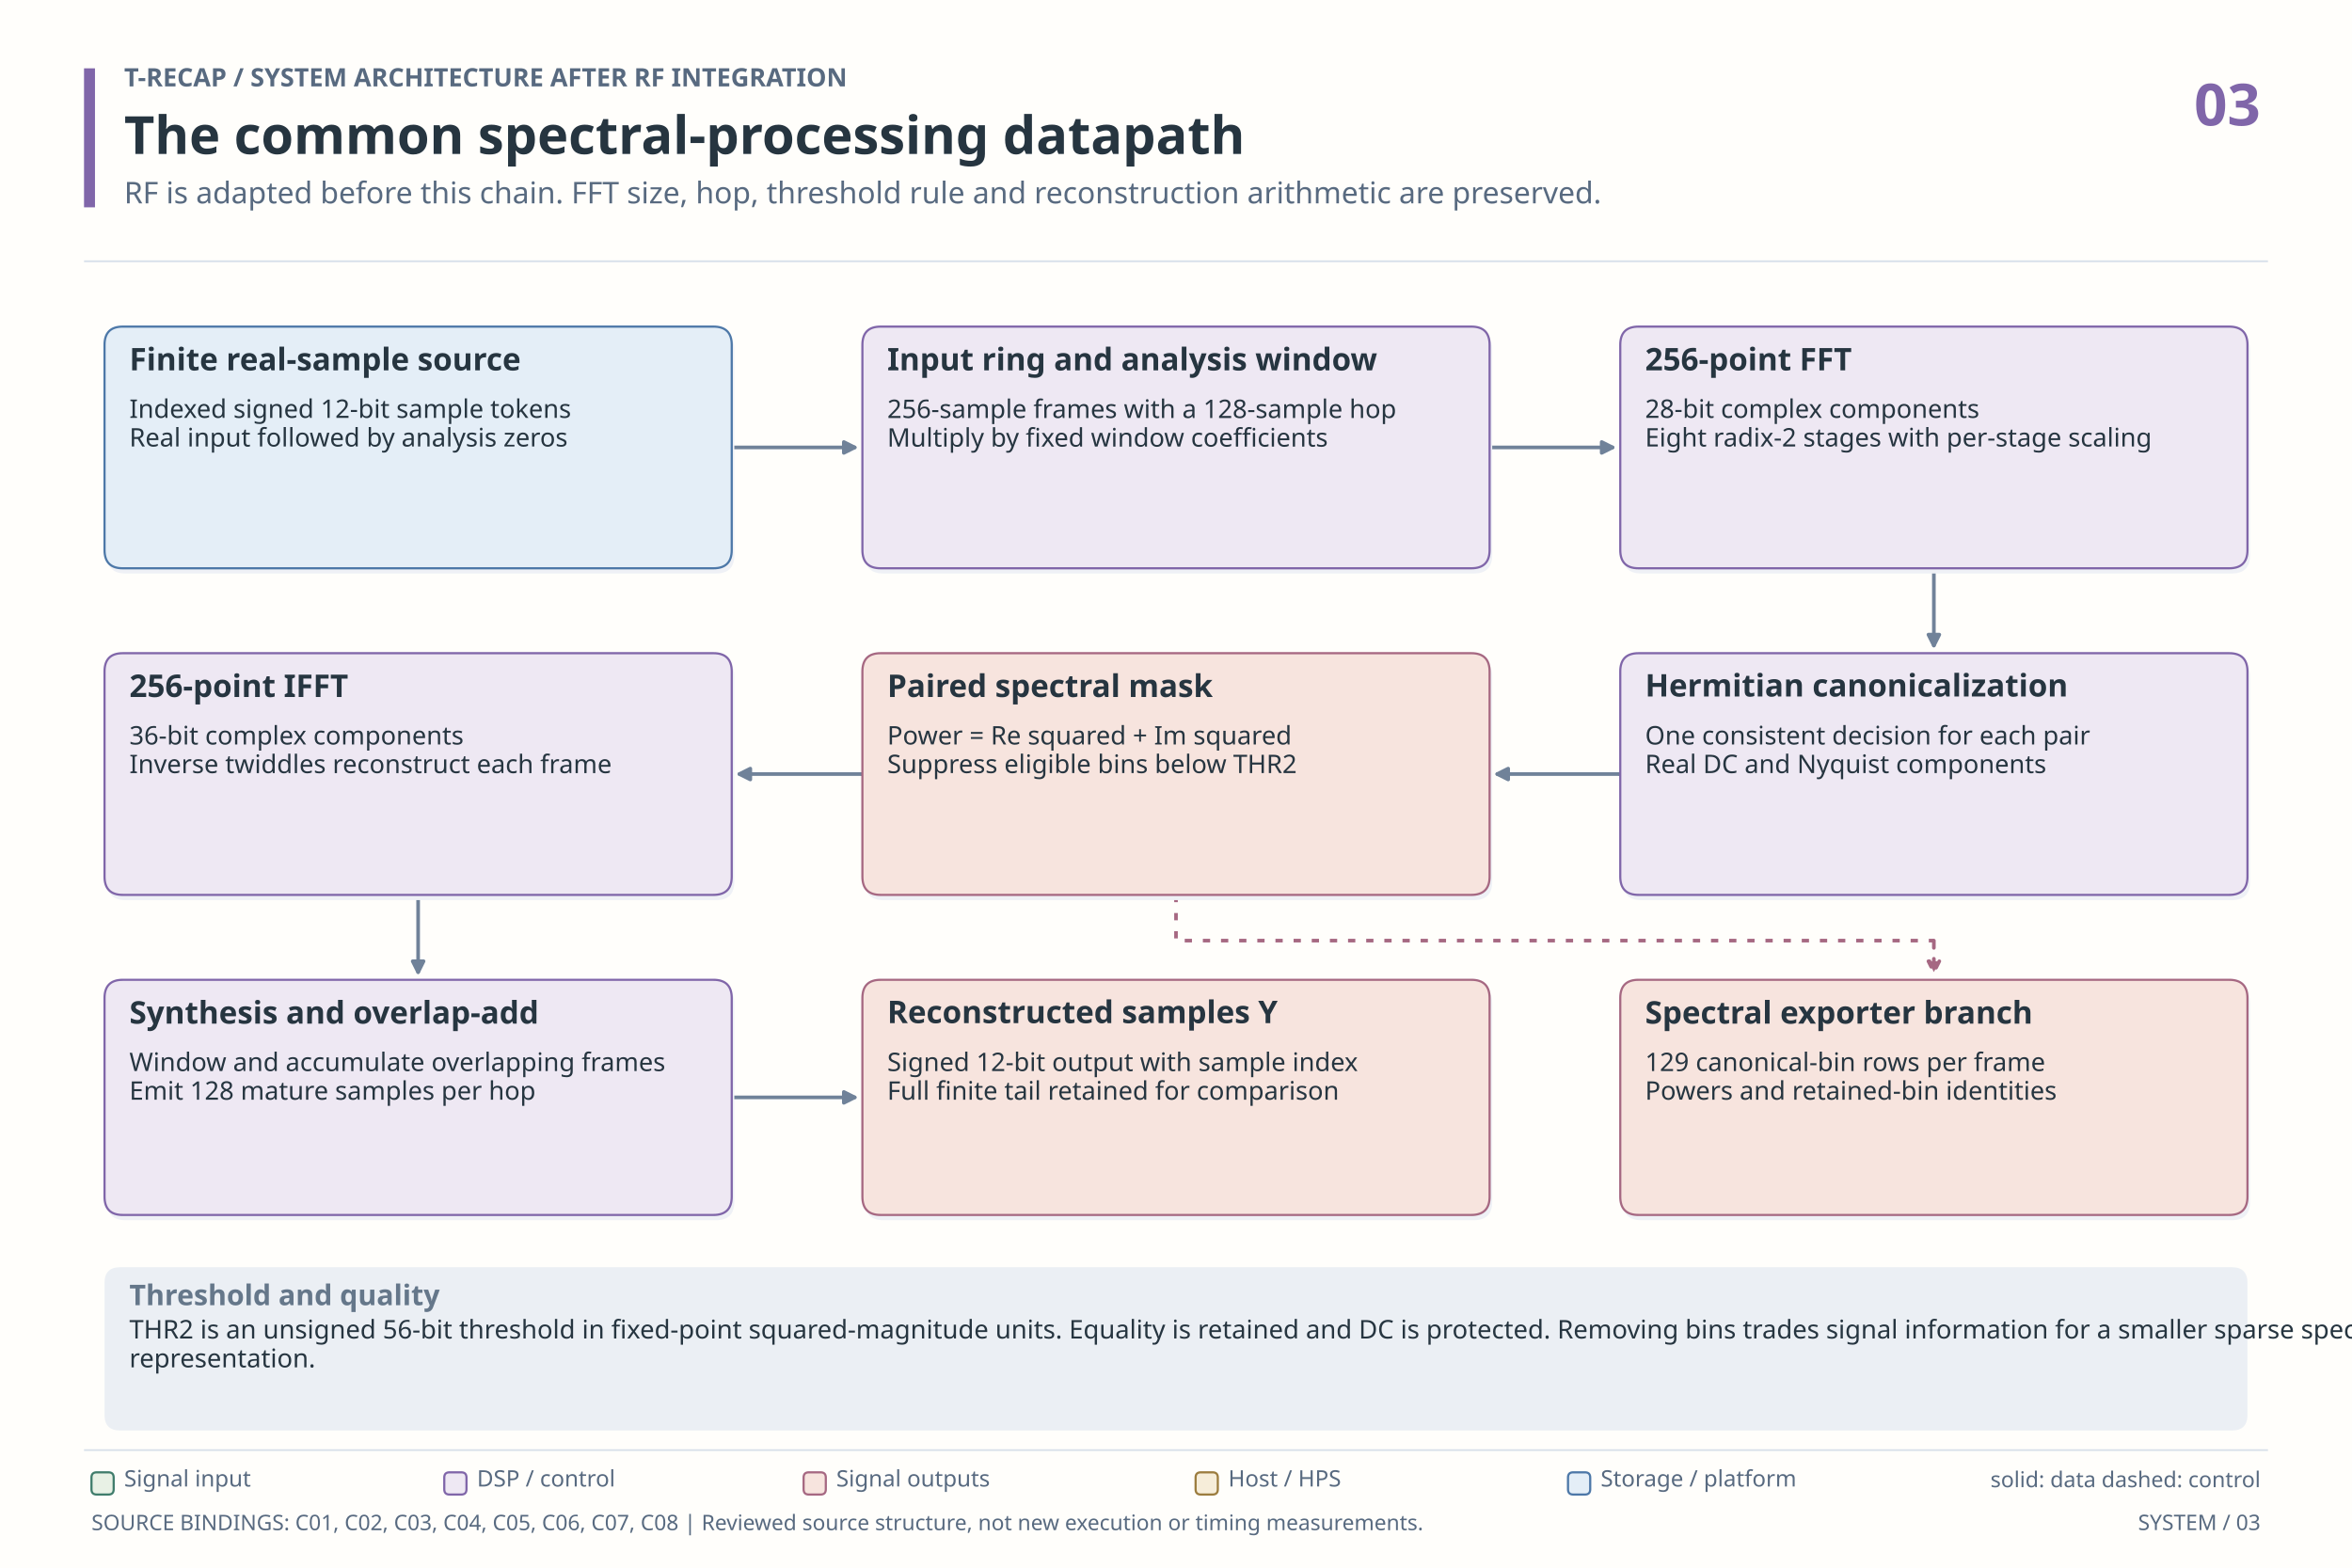
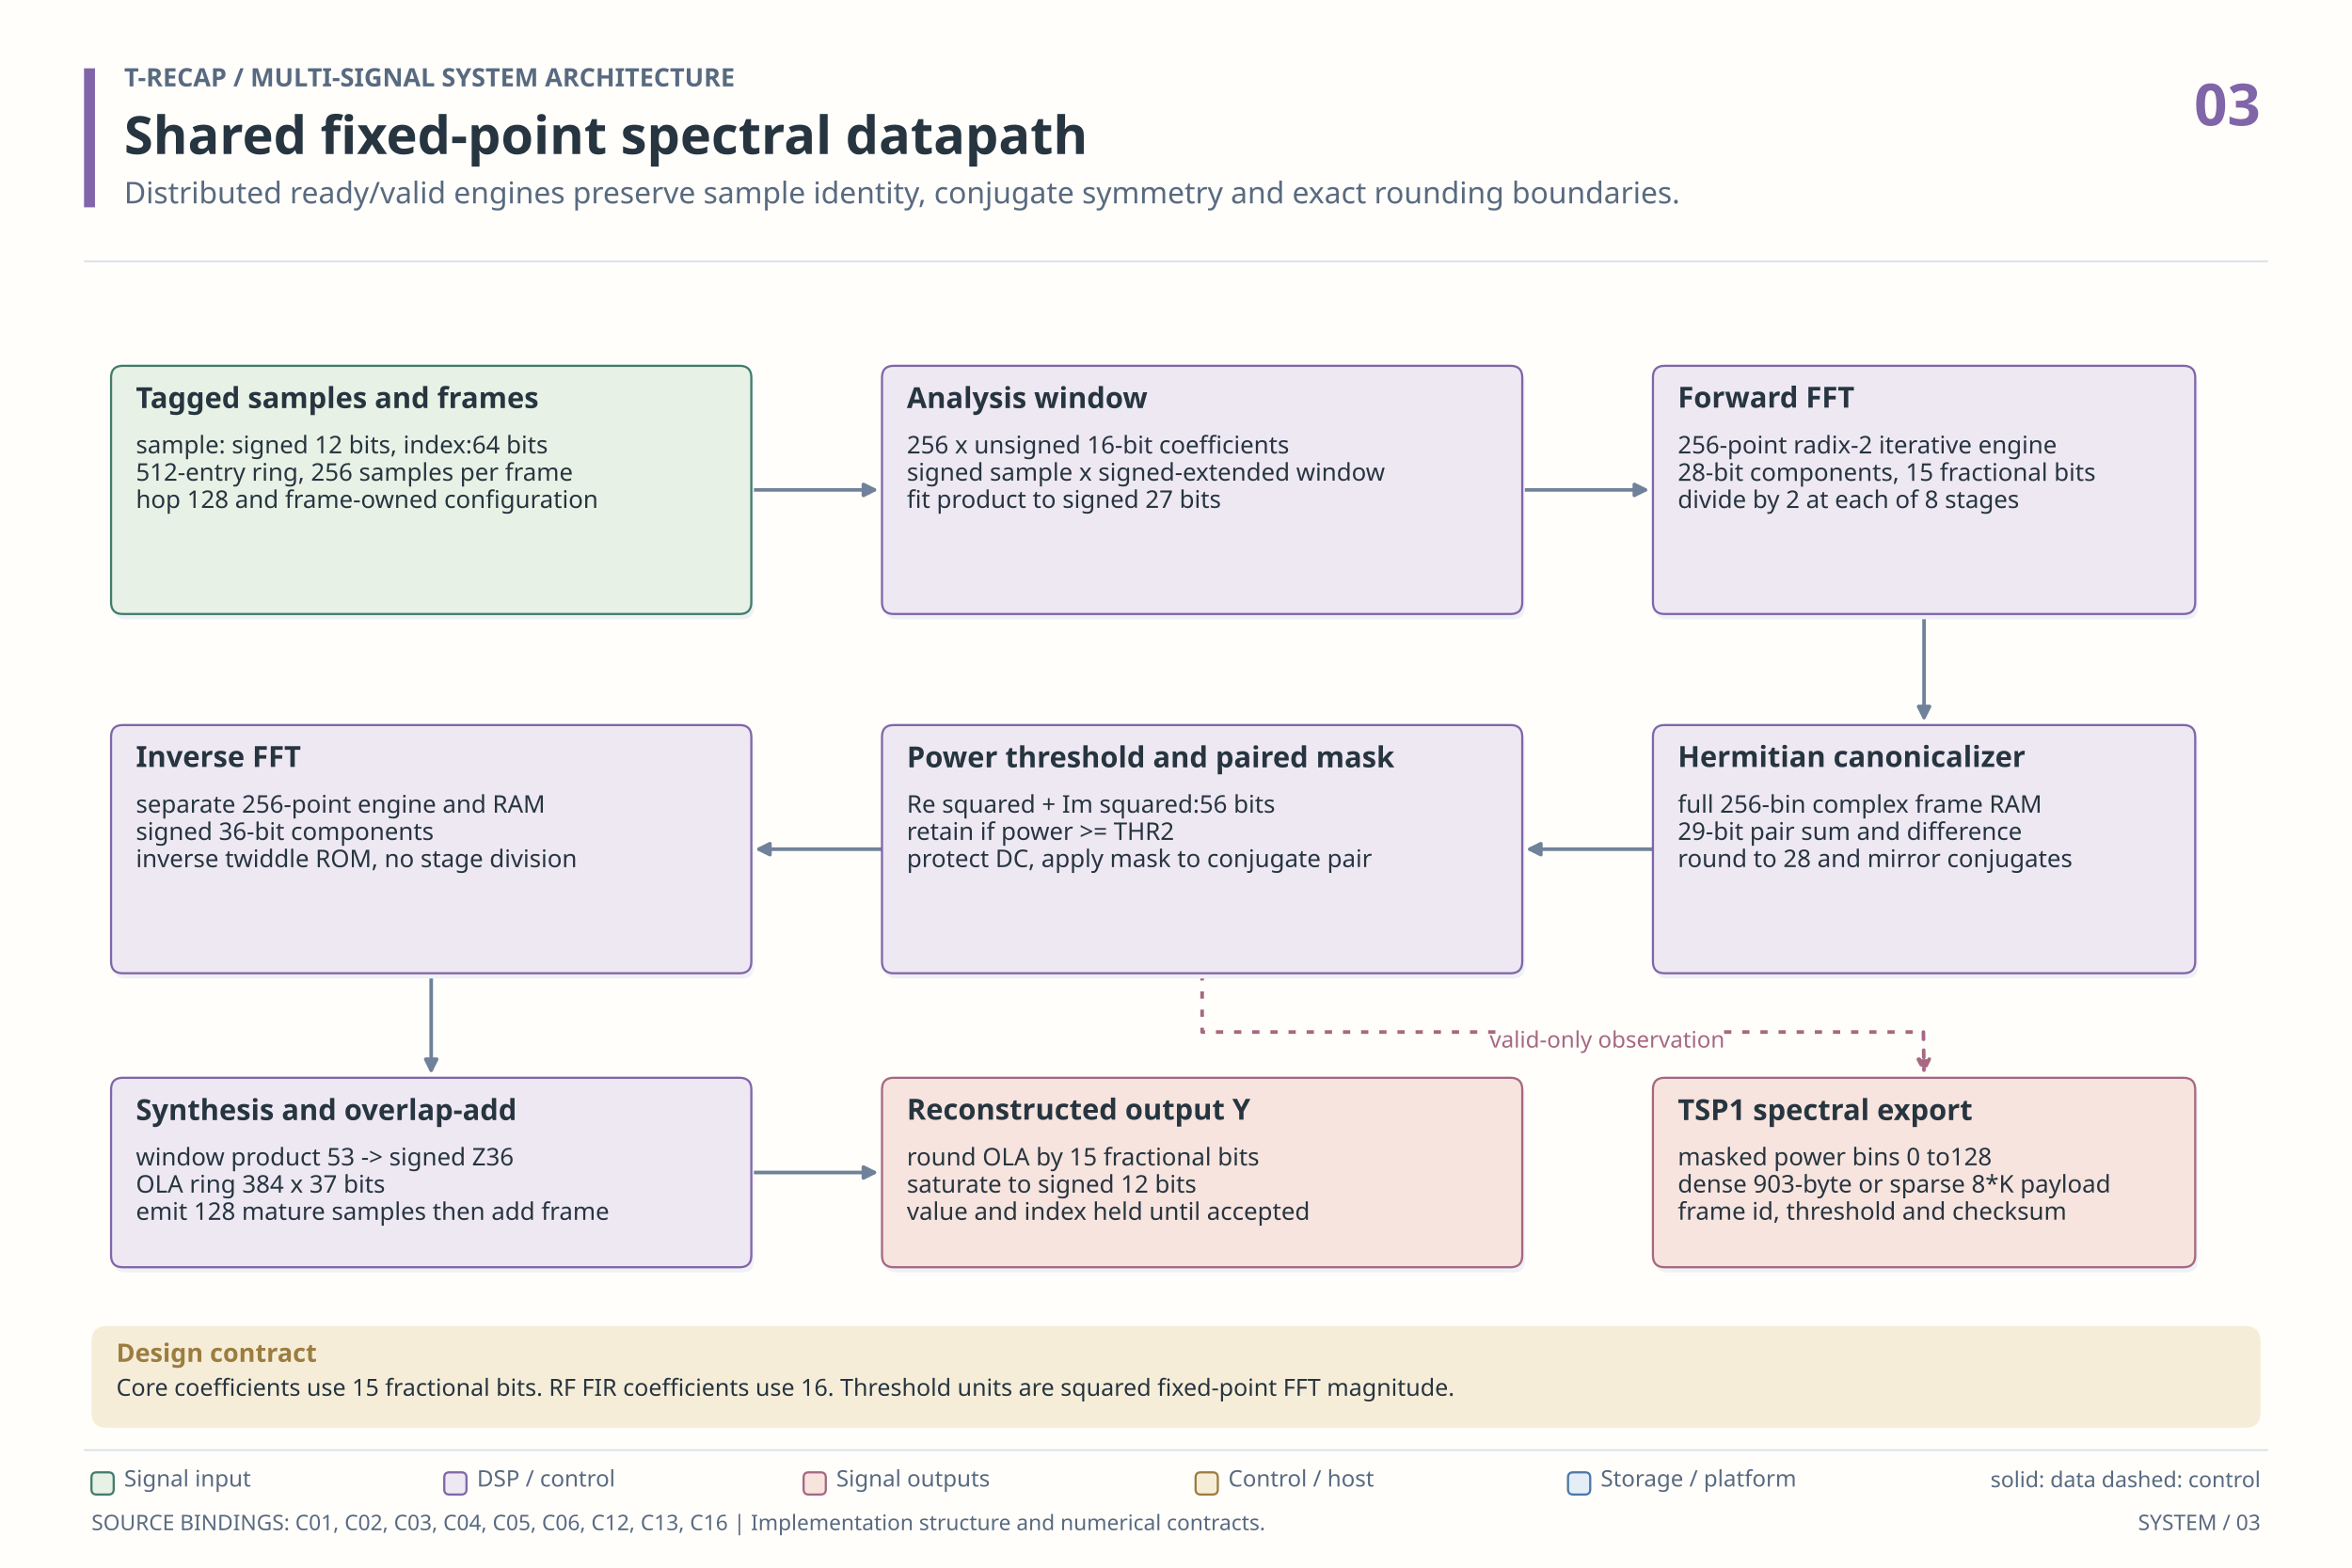
<svg xmlns="http://www.w3.org/2000/svg" width="1296pt" height="864pt" viewBox="0 0 1296 864" version="1.1">
  <defs>
    <style type="text/css">*{stroke-linejoin: round; stroke-linecap: butt}</style>
  </defs>
  <g id="figure_1">
    <g id="patch_1">
      <path d="M 0 864 L 1296 864 L 1296 0 L 0 0 z " style="fill: #fffefb" />
    </g>
    <g id="axes_1">
      <g id="patch_2">
        <path d="M 0 0 L 1296 0 L 1296 864 L 0 864 z " clip-path="url(#p9364143bce)" style="fill: #fffefb; stroke: #fffefb; stroke-linejoin: miter" />
      </g>
      <g id="patch_3">
        <path d="M 46.8 38.16 L 51.84 38.16 L 51.84 113.76 L 46.8 113.76 z " clip-path="url(#p9364143bce)" style="fill: #8066a9; stroke: #8066a9; stroke-linejoin: miter" />
      </g>
      <g id="line2d_1">
-         <path d="M 403.2 246.6 " clip-path="url(#p9364143bce)" style="fill: none; stroke: #708299; stroke-width: 2; stroke-linecap: square" />
+         <path d="M 414 270 " clip-path="url(#p9364143bce)" style="fill: none; stroke: #708299; stroke-width: 2; stroke-linecap: square" />
      </g>
      <g id="patch_4">
-         <path d="M 403.2 246.6 Q 438.2 246.6 470.964 246.6 " clip-path="url(#p9364143bce)" style="fill: none; stroke: #708299; stroke-width: 2; stroke-linecap: round" />
-         <path d="M 464.964 243.6 L 470.964 246.6 L 464.964 249.6 z " clip-path="url(#p9364143bce)" style="fill: #708299; stroke: #708299; stroke-width: 2; stroke-linecap: round" />
+         <path d="M 414 270 Q 449 270 481.764 270 " clip-path="url(#p9364143bce)" style="fill: none; stroke: #708299; stroke-width: 2; stroke-linecap: round" />
+         <path d="M 475.764 267 L 481.764 270 L 475.764 273 z " clip-path="url(#p9364143bce)" style="fill: #708299; stroke: #708299; stroke-width: 2; stroke-linecap: round" />
      </g>
      <g id="line2d_2">
-         <path d="M 820.8 246.6 " clip-path="url(#p9364143bce)" style="fill: none; stroke: #708299; stroke-width: 2; stroke-linecap: square" />
+         <path d="M 838.8 270 " clip-path="url(#p9364143bce)" style="fill: none; stroke: #708299; stroke-width: 2; stroke-linecap: square" />
      </g>
      <g id="patch_5">
-         <path d="M 820.8 246.6 Q 855.8 246.6 888.564 246.6 " clip-path="url(#p9364143bce)" style="fill: none; stroke: #708299; stroke-width: 2; stroke-linecap: round" />
-         <path d="M 882.564 243.6 L 888.564 246.6 L 882.564 249.6 z " clip-path="url(#p9364143bce)" style="fill: #708299; stroke: #708299; stroke-width: 2; stroke-linecap: round" />
+         <path d="M 838.8 270 Q 873.8 270 906.564 270 " clip-path="url(#p9364143bce)" style="fill: none; stroke: #708299; stroke-width: 2; stroke-linecap: round" />
+         <path d="M 900.564 267 L 906.564 270 L 900.564 273 z " clip-path="url(#p9364143bce)" style="fill: #708299; stroke: #708299; stroke-width: 2; stroke-linecap: round" />
      </g>
      <g id="line2d_3">
-         <path d="M 1065.6 313.2 " clip-path="url(#p9364143bce)" style="fill: none; stroke: #708299; stroke-width: 2; stroke-linecap: square" />
+         <path d="M 1060.2 338.4 " clip-path="url(#p9364143bce)" style="fill: none; stroke: #708299; stroke-width: 2; stroke-linecap: square" />
      </g>
      <g id="patch_6">
-         <path d="M 1065.6 313.2 Q 1065.6 335.599 1065.6 355.762 " clip-path="url(#p9364143bce)" style="fill: none; stroke: #708299; stroke-width: 2; stroke-linecap: round" />
-         <path d="M 1068.6 349.762 L 1065.6 355.762 L 1062.6 349.762 z " clip-path="url(#p9364143bce)" style="fill: #708299; stroke: #708299; stroke-width: 2; stroke-linecap: round" />
+         <path d="M 1060.2 338.4 Q 1060.2 368.001 1060.2 395.366 " clip-path="url(#p9364143bce)" style="fill: none; stroke: #708299; stroke-width: 2; stroke-linecap: round" />
+         <path d="M 1063.2 389.366 L 1060.2 395.366 L 1057.2 389.366 z " clip-path="url(#p9364143bce)" style="fill: #708299; stroke: #708299; stroke-width: 2; stroke-linecap: round" />
      </g>
      <g id="line2d_4">
-         <path d="M 892.8 426.6 " clip-path="url(#p9364143bce)" style="fill: none; stroke: #708299; stroke-width: 2; stroke-linecap: square" />
+         <path d="M 910.8 468 " clip-path="url(#p9364143bce)" style="fill: none; stroke: #708299; stroke-width: 2; stroke-linecap: square" />
      </g>
      <g id="patch_7">
-         <path d="M 892.8 426.6 Q 857.8 426.6 825.036 426.6 " clip-path="url(#p9364143bce)" style="fill: none; stroke: #708299; stroke-width: 2; stroke-linecap: round" />
-         <path d="M 831.036 429.6 L 825.036 426.6 L 831.036 423.6 z " clip-path="url(#p9364143bce)" style="fill: #708299; stroke: #708299; stroke-width: 2; stroke-linecap: round" />
+         <path d="M 910.8 468 Q 875.8 468 843.036 468 " clip-path="url(#p9364143bce)" style="fill: none; stroke: #708299; stroke-width: 2; stroke-linecap: round" />
+         <path d="M 849.036 471 L 843.036 468 L 849.036 465 z " clip-path="url(#p9364143bce)" style="fill: #708299; stroke: #708299; stroke-width: 2; stroke-linecap: round" />
      </g>
      <g id="line2d_5">
-         <path d="M 475.2 426.6 " clip-path="url(#p9364143bce)" style="fill: none; stroke: #708299; stroke-width: 2; stroke-linecap: square" />
+         <path d="M 486 468 " clip-path="url(#p9364143bce)" style="fill: none; stroke: #708299; stroke-width: 2; stroke-linecap: square" />
      </g>
      <g id="patch_8">
-         <path d="M 475.2 426.6 Q 440.2 426.6 407.436 426.6 " clip-path="url(#p9364143bce)" style="fill: none; stroke: #708299; stroke-width: 2; stroke-linecap: round" />
-         <path d="M 413.436 429.6 L 407.436 426.6 L 413.436 423.6 z " clip-path="url(#p9364143bce)" style="fill: #708299; stroke: #708299; stroke-width: 2; stroke-linecap: round" />
+         <path d="M 486 468 Q 451 468 418.236 468 " clip-path="url(#p9364143bce)" style="fill: none; stroke: #708299; stroke-width: 2; stroke-linecap: round" />
+         <path d="M 424.236 471 L 418.236 468 L 424.236 465 z " clip-path="url(#p9364143bce)" style="fill: #708299; stroke: #708299; stroke-width: 2; stroke-linecap: round" />
      </g>
      <g id="line2d_6">
-         <path d="M 230.4 493.2 " clip-path="url(#p9364143bce)" style="fill: none; stroke: #708299; stroke-width: 2; stroke-linecap: square" />
+         <path d="M 237.6 536.4 " clip-path="url(#p9364143bce)" style="fill: none; stroke: #708299; stroke-width: 2; stroke-linecap: square" />
      </g>
      <g id="patch_9">
-         <path d="M 230.4 493.2 Q 230.4 515.599 230.4 535.762 " clip-path="url(#p9364143bce)" style="fill: none; stroke: #708299; stroke-width: 2; stroke-linecap: round" />
-         <path d="M 233.4 529.762 L 230.4 535.762 L 227.4 529.762 z " clip-path="url(#p9364143bce)" style="fill: #708299; stroke: #708299; stroke-width: 2; stroke-linecap: round" />
+         <path d="M 237.6 536.4 Q 237.6 564.2 237.6 589.764 " clip-path="url(#p9364143bce)" style="fill: none; stroke: #708299; stroke-width: 2; stroke-linecap: round" />
+         <path d="M 240.6 583.764 L 237.6 589.764 L 234.6 583.764 z " clip-path="url(#p9364143bce)" style="fill: #708299; stroke: #708299; stroke-width: 2; stroke-linecap: round" />
      </g>
      <g id="line2d_7">
-         <path d="M 403.2 604.8 " clip-path="url(#p9364143bce)" style="fill: none; stroke: #708299; stroke-width: 2; stroke-linecap: square" />
+         <path d="M 414 646.2 " clip-path="url(#p9364143bce)" style="fill: none; stroke: #708299; stroke-width: 2; stroke-linecap: square" />
      </g>
      <g id="patch_10">
-         <path d="M 403.2 604.8 Q 438.2 604.8 470.964 604.8 " clip-path="url(#p9364143bce)" style="fill: none; stroke: #708299; stroke-width: 2; stroke-linecap: round" />
-         <path d="M 464.964 601.8 L 470.964 604.8 L 464.964 607.8 z " clip-path="url(#p9364143bce)" style="fill: #708299; stroke: #708299; stroke-width: 2; stroke-linecap: round" />
+         <path d="M 414 646.2 Q 449 646.2 481.764 646.2 " clip-path="url(#p9364143bce)" style="fill: none; stroke: #708299; stroke-width: 2; stroke-linecap: round" />
+         <path d="M 475.764 643.2 L 481.764 646.2 L 475.764 649.2 z " clip-path="url(#p9364143bce)" style="fill: #708299; stroke: #708299; stroke-width: 2; stroke-linecap: round" />
      </g>
      <g id="line2d_8">
-         <path d="M 648 493.2 L 648 518.4 L 1065.6 518.4 " clip-path="url(#p9364143bce)" style="fill: none; stroke-dasharray: 4,6; stroke-dashoffset: 0; stroke: #a66882; stroke-width: 2" />
+         <path d="M 662.4 536.4 L 662.4 568.8 L 1059.84 568.8 " clip-path="url(#p9364143bce)" style="fill: none; stroke-dasharray: 4,6; stroke-dashoffset: 0; stroke: #a66882; stroke-width: 2" />
      </g>
      <g id="patch_11">
-         <path d="M 1065.6 518.4 Q 1065.6 528.199 1065.6 535.763 " clip-path="url(#p9364143bce)" style="fill: none; stroke-dasharray: 4,6; stroke-dashoffset: 0; stroke: #a66882; stroke-width: 2; stroke-linecap: round" />
-         <path d="M 1068.6 529.763 L 1065.6 535.763 L 1062.6 529.763 z " clip-path="url(#p9364143bce)" style="fill: #a66882; stroke-dasharray: 4,6; stroke-dashoffset: 0; stroke: #a66882; stroke-width: 2; stroke-linecap: round" />
+         <path d="M 1059.84 568.8 Q 1060.006 580.399 1060.139 589.762 " clip-path="url(#p9364143bce)" style="fill: none; stroke-dasharray: 4,6; stroke-dashoffset: 0; stroke: #a66882; stroke-width: 2; stroke-linecap: round" />
+         <path d="M 1063.053 583.719 L 1060.139 589.762 L 1057.054 583.805 z " clip-path="url(#p9364143bce)" style="fill: #a66882; stroke-dasharray: 4,6; stroke-dashoffset: 0; stroke: #a66882; stroke-width: 2; stroke-linecap: round" />
      </g>
      <g id="line2d_9">
        <path d="M 46.8 144 L 1249.2 144 " clip-path="url(#p9364143bce)" style="fill: none; stroke: #d8e0ea; stroke-linecap: square" />
      </g>
      <g id="patch_12">
-         <path d="M 69.12 182.88 L 394.56 182.88 Q 404.64 182.88 404.64 192.96 L 404.64 306 Q 404.64 316.08 394.56 316.08 L 69.12 316.08 Q 59.04 316.08 59.04 306 L 59.04 192.96 Q 59.04 182.88 69.12 182.88 z " clip-path="url(#p9364143bce)" style="fill: #eff1f6" />
+         <path d="M 69.12 204.48 L 408.96 204.48 Q 415.44 204.48 415.44 210.96 L 415.44 334.8 Q 415.44 341.28 408.96 341.28 L 69.12 341.28 Q 62.64 341.28 62.64 334.8 L 62.64 210.96 Q 62.64 204.48 69.12 204.48 z " clip-path="url(#p9364143bce)" style="fill: #eff1f6" />
      </g>
      <g id="patch_13">
-         <path d="M 486.72 182.88 L 812.16 182.88 Q 822.24 182.88 822.24 192.96 L 822.24 306 Q 822.24 316.08 812.16 316.08 L 486.72 316.08 Q 476.64 316.08 476.64 306 L 476.64 192.96 Q 476.64 182.88 486.72 182.88 z " clip-path="url(#p9364143bce)" style="fill: #eff1f6" />
+         <path d="M 493.92 204.48 L 833.76 204.48 Q 840.24 204.48 840.24 210.96 L 840.24 334.8 Q 840.24 341.28 833.76 341.28 L 493.92 341.28 Q 487.44 341.28 487.44 334.8 L 487.44 210.96 Q 487.44 204.48 493.92 204.48 z " clip-path="url(#p9364143bce)" style="fill: #eff1f6" />
      </g>
      <g id="patch_14">
-         <path d="M 904.32 182.88 L 1229.76 182.88 Q 1239.84 182.88 1239.84 192.96 L 1239.84 306 Q 1239.84 316.08 1229.76 316.08 L 904.32 316.08 Q 894.24 316.08 894.24 306 L 894.24 192.96 Q 894.24 182.88 904.32 182.88 z " clip-path="url(#p9364143bce)" style="fill: #eff1f6" />
+         <path d="M 918.72 204.48 L 1204.56 204.48 Q 1211.04 204.48 1211.04 210.96 L 1211.04 334.8 Q 1211.04 341.28 1204.56 341.28 L 918.72 341.28 Q 912.24 341.28 912.24 334.8 L 912.24 210.96 Q 912.24 204.48 918.72 204.48 z " clip-path="url(#p9364143bce)" style="fill: #eff1f6" />
      </g>
      <g id="patch_15">
-         <path d="M 69.12 362.88 L 394.56 362.88 Q 404.64 362.88 404.64 372.96 L 404.64 486 Q 404.64 496.08 394.56 496.08 L 69.12 496.08 Q 59.04 496.08 59.04 486 L 59.04 372.96 Q 59.04 362.88 69.12 362.88 z " clip-path="url(#p9364143bce)" style="fill: #eff1f6" />
+         <path d="M 918.72 402.48 L 1204.56 402.48 Q 1211.04 402.48 1211.04 408.96 L 1211.04 532.8 Q 1211.04 539.28 1204.56 539.28 L 918.72 539.28 Q 912.24 539.28 912.24 532.8 L 912.24 408.96 Q 912.24 402.48 918.72 402.48 z " clip-path="url(#p9364143bce)" style="fill: #eff1f6" />
      </g>
      <g id="patch_16">
-         <path d="M 486.72 362.88 L 812.16 362.88 Q 822.24 362.88 822.24 372.96 L 822.24 486 Q 822.24 496.08 812.16 496.08 L 486.72 496.08 Q 476.64 496.08 476.64 486 L 476.64 372.96 Q 476.64 362.88 486.72 362.88 z " clip-path="url(#p9364143bce)" style="fill: #eff1f6" />
+         <path d="M 493.92 402.48 L 833.76 402.48 Q 840.24 402.48 840.24 408.96 L 840.24 532.8 Q 840.24 539.28 833.76 539.28 L 493.92 539.28 Q 487.44 539.28 487.44 532.8 L 487.44 408.96 Q 487.44 402.48 493.92 402.48 z " clip-path="url(#p9364143bce)" style="fill: #eff1f6" />
      </g>
      <g id="patch_17">
-         <path d="M 904.32 362.88 L 1229.76 362.88 Q 1239.84 362.88 1239.84 372.96 L 1239.84 486 Q 1239.84 496.08 1229.76 496.08 L 904.32 496.08 Q 894.24 496.08 894.24 486 L 894.24 372.96 Q 894.24 362.88 904.32 362.88 z " clip-path="url(#p9364143bce)" style="fill: #eff1f6" />
+         <path d="M 69.12 402.48 L 408.96 402.48 Q 415.44 402.48 415.44 408.96 L 415.44 532.8 Q 415.44 539.28 408.96 539.28 L 69.12 539.28 Q 62.64 539.28 62.64 532.8 L 62.64 408.96 Q 62.64 402.48 69.12 402.48 z " clip-path="url(#p9364143bce)" style="fill: #eff1f6" />
      </g>
      <g id="patch_18">
-         <path d="M 69.12 542.88 L 394.56 542.88 Q 404.64 542.88 404.64 552.96 L 404.64 662.4 Q 404.64 672.48 394.56 672.48 L 69.12 672.48 Q 59.04 672.48 59.04 662.4 L 59.04 552.96 Q 59.04 542.88 69.12 542.88 z " clip-path="url(#p9364143bce)" style="fill: #eff1f6" />
+         <path d="M 69.12 596.88 L 408.96 596.88 Q 415.44 596.88 415.44 603.36 L 415.44 694.8 Q 415.44 701.28 408.96 701.28 L 69.12 701.28 Q 62.64 701.28 62.64 694.8 L 62.64 603.36 Q 62.64 596.88 69.12 596.88 z " clip-path="url(#p9364143bce)" style="fill: #eff1f6" />
      </g>
      <g id="patch_19">
-         <path d="M 486.72 542.88 L 812.16 542.88 Q 822.24 542.88 822.24 552.96 L 822.24 662.4 Q 822.24 672.48 812.16 672.48 L 486.72 672.48 Q 476.64 672.48 476.64 662.4 L 476.64 552.96 Q 476.64 542.88 486.72 542.88 z " clip-path="url(#p9364143bce)" style="fill: #eff1f6" />
+         <path d="M 493.92 596.88 L 833.76 596.88 Q 840.24 596.88 840.24 603.36 L 840.24 694.8 Q 840.24 701.28 833.76 701.28 L 493.92 701.28 Q 487.44 701.28 487.44 694.8 L 487.44 603.36 Q 487.44 596.88 493.92 596.88 z " clip-path="url(#p9364143bce)" style="fill: #eff1f6" />
      </g>
      <g id="patch_20">
-         <path d="M 904.32 542.88 L 1229.76 542.88 Q 1239.84 542.88 1239.84 552.96 L 1239.84 662.4 Q 1239.84 672.48 1229.76 672.48 L 904.32 672.48 Q 894.24 672.48 894.24 662.4 L 894.24 552.96 Q 894.24 542.88 904.32 542.88 z " clip-path="url(#p9364143bce)" style="fill: #eff1f6" />
+         <path d="M 918.72 596.88 L 1204.56 596.88 Q 1211.04 596.88 1211.04 603.36 L 1211.04 694.8 Q 1211.04 701.28 1204.56 701.28 L 918.72 701.28 Q 912.24 701.28 912.24 694.8 L 912.24 603.36 Q 912.24 596.88 918.72 596.88 z " clip-path="url(#p9364143bce)" style="fill: #eff1f6" />
      </g>
      <g id="patch_21">
-         <path d="M 66.24 698.4 L 1229.76 698.4 Q 1238.4 698.4 1238.4 707.04 L 1238.4 779.76 Q 1238.4 788.4 1229.76 788.4 L 66.24 788.4 Q 57.6 788.4 57.6 779.76 L 57.6 707.04 Q 57.6 698.4 66.24 698.4 z " clip-path="url(#p9364143bce)" style="fill: #ebeff4" />
+         <path d="M 59.04 730.8 L 1236.96 730.8 Q 1245.6 730.8 1245.6 739.44 L 1245.6 778.32 Q 1245.6 786.96 1236.96 786.96 L 59.04 786.96 Q 50.4 786.96 50.4 778.32 L 50.4 739.44 Q 50.4 730.8 59.04 730.8 z " clip-path="url(#p9364143bce)" style="fill: #f6edd9" />
      </g>
      <g id="line2d_10">
        <path d="M 46.8 799.2 L 1249.2 799.2 " clip-path="url(#p9364143bce)" style="fill: none; stroke: #d8e0ea; stroke-linecap: square" />
      </g>
      <g id="patch_22">
        <path d="M 53.28 811.44 L 59.76 811.44 Q 62.64 811.44 62.64 814.32 L 62.64 820.8 Q 62.64 823.68 59.76 823.68 L 53.28 823.68 Q 50.4 823.68 50.4 820.8 L 50.4 814.32 Q 50.4 811.44 53.28 811.44 z " clip-path="url(#p9364143bce)" style="fill: #e8f1e5; stroke: #407d6c; stroke-width: 1.2; stroke-linejoin: miter" />
      </g>
      <g id="patch_23">
        <path d="M 247.68 811.44 L 254.16 811.44 Q 257.04 811.44 257.04 814.32 L 257.04 820.8 Q 257.04 823.68 254.16 823.68 L 247.68 823.68 Q 244.8 823.68 244.8 820.8 L 244.8 814.32 Q 244.8 811.44 247.68 811.44 z " clip-path="url(#p9364143bce)" style="fill: #eee8f3; stroke: #8066a9; stroke-width: 1.2; stroke-linejoin: miter" />
      </g>
      <g id="patch_24">
        <path d="M 445.68 811.44 L 452.16 811.44 Q 455.04 811.44 455.04 814.32 L 455.04 820.8 Q 455.04 823.68 452.16 823.68 L 445.68 823.68 Q 442.8 823.68 442.8 820.8 L 442.8 814.32 Q 442.8 811.44 445.68 811.44 z " clip-path="url(#p9364143bce)" style="fill: #f7e4de; stroke: #a66882; stroke-width: 1.2; stroke-linejoin: miter" />
      </g>
      <g id="patch_25">
        <path d="M 661.68 811.44 L 668.16 811.44 Q 671.04 811.44 671.04 814.32 L 671.04 820.8 Q 671.04 823.68 668.16 823.68 L 661.68 823.68 Q 658.8 823.68 658.8 820.8 L 658.8 814.32 Q 658.8 811.44 661.68 811.44 z " clip-path="url(#p9364143bce)" style="fill: #f6edd9; stroke: #9c7d3f; stroke-width: 1.2; stroke-linejoin: miter" />
      </g>
      <g id="patch_26">
        <path d="M 866.88 811.44 L 873.36 811.44 Q 876.24 811.44 876.24 814.32 L 876.24 820.8 Q 876.24 823.68 873.36 823.68 L 866.88 823.68 Q 864 823.68 864 820.8 L 864 814.32 Q 864 811.44 866.88 811.44 z " clip-path="url(#p9364143bce)" style="fill: #e4eef7; stroke: #4d78a8; stroke-width: 1.2; stroke-linejoin: miter" />
      </g>
      <g id="patch_27">
-         <path d="M 67.68 180 L 393.12 180 Q 403.2 180 403.2 190.08 L 403.2 303.12 Q 403.2 313.2 393.12 313.2 L 67.68 313.2 Q 57.6 313.2 57.6 303.12 L 57.6 190.08 Q 57.6 180 67.68 180 z " clip-path="url(#p9364143bce)" style="fill: #e4eef7; stroke: #4d78a8; stroke-width: 1.2; stroke-linejoin: miter" />
+         <path d="M 67.68 201.6 L 407.52 201.6 Q 414 201.6 414 208.08 L 414 331.92 Q 414 338.4 407.52 338.4 L 67.68 338.4 Q 61.2 338.4 61.2 331.92 L 61.2 208.08 Q 61.2 201.6 67.68 201.6 z " clip-path="url(#p9364143bce)" style="fill: #e8f1e5; stroke: #407d6c; stroke-width: 1.2; stroke-linejoin: miter" />
      </g>
      <g id="patch_28">
-         <path d="M 485.28 180 L 810.72 180 Q 820.8 180 820.8 190.08 L 820.8 303.12 Q 820.8 313.2 810.72 313.2 L 485.28 313.2 Q 475.2 313.2 475.2 303.12 L 475.2 190.08 Q 475.2 180 485.28 180 z " clip-path="url(#p9364143bce)" style="fill: #eee8f3; stroke: #8066a9; stroke-width: 1.2; stroke-linejoin: miter" />
+         <path d="M 492.48 201.6 L 832.32 201.6 Q 838.8 201.6 838.8 208.08 L 838.8 331.92 Q 838.8 338.4 832.32 338.4 L 492.48 338.4 Q 486 338.4 486 331.92 L 486 208.08 Q 486 201.6 492.48 201.6 z " clip-path="url(#p9364143bce)" style="fill: #eee8f3; stroke: #8066a9; stroke-width: 1.2; stroke-linejoin: miter" />
      </g>
      <g id="patch_29">
-         <path d="M 902.88 180 L 1228.32 180 Q 1238.4 180 1238.4 190.08 L 1238.4 303.12 Q 1238.4 313.2 1228.32 313.2 L 902.88 313.2 Q 892.8 313.2 892.8 303.12 L 892.8 190.08 Q 892.8 180 902.88 180 z " clip-path="url(#p9364143bce)" style="fill: #eee8f3; stroke: #8066a9; stroke-width: 1.2; stroke-linejoin: miter" />
+         <path d="M 917.28 201.6 L 1203.12 201.6 Q 1209.6 201.6 1209.6 208.08 L 1209.6 331.92 Q 1209.6 338.4 1203.12 338.4 L 917.28 338.4 Q 910.8 338.4 910.8 331.92 L 910.8 208.08 Q 910.8 201.6 917.28 201.6 z " clip-path="url(#p9364143bce)" style="fill: #eee8f3; stroke: #8066a9; stroke-width: 1.2; stroke-linejoin: miter" />
      </g>
      <g id="patch_30">
-         <path d="M 67.68 360 L 393.12 360 Q 403.2 360 403.2 370.08 L 403.2 483.12 Q 403.2 493.2 393.12 493.2 L 67.68 493.2 Q 57.6 493.2 57.6 483.12 L 57.6 370.08 Q 57.6 360 67.68 360 z " clip-path="url(#p9364143bce)" style="fill: #eee8f3; stroke: #8066a9; stroke-width: 1.2; stroke-linejoin: miter" />
+         <path d="M 917.28 399.6 L 1203.12 399.6 Q 1209.6 399.6 1209.6 406.08 L 1209.6 529.92 Q 1209.6 536.4 1203.12 536.4 L 917.28 536.4 Q 910.8 536.4 910.8 529.92 L 910.8 406.08 Q 910.8 399.6 917.28 399.6 z " clip-path="url(#p9364143bce)" style="fill: #eee8f3; stroke: #8066a9; stroke-width: 1.2; stroke-linejoin: miter" />
      </g>
      <g id="patch_31">
-         <path d="M 485.28 360 L 810.72 360 Q 820.8 360 820.8 370.08 L 820.8 483.12 Q 820.8 493.2 810.72 493.2 L 485.28 493.2 Q 475.2 493.2 475.2 483.12 L 475.2 370.08 Q 475.2 360 485.28 360 z " clip-path="url(#p9364143bce)" style="fill: #f7e4de; stroke: #a66882; stroke-width: 1.2; stroke-linejoin: miter" />
+         <path d="M 492.48 399.6 L 832.32 399.6 Q 838.8 399.6 838.8 406.08 L 838.8 529.92 Q 838.8 536.4 832.32 536.4 L 492.48 536.4 Q 486 536.4 486 529.92 L 486 406.08 Q 486 399.6 492.48 399.6 z " clip-path="url(#p9364143bce)" style="fill: #eee8f3; stroke: #8066a9; stroke-width: 1.2; stroke-linejoin: miter" />
      </g>
      <g id="patch_32">
-         <path d="M 902.88 360 L 1228.32 360 Q 1238.4 360 1238.4 370.08 L 1238.4 483.12 Q 1238.4 493.2 1228.32 493.2 L 902.88 493.2 Q 892.8 493.2 892.8 483.12 L 892.8 370.08 Q 892.8 360 902.88 360 z " clip-path="url(#p9364143bce)" style="fill: #eee8f3; stroke: #8066a9; stroke-width: 1.2; stroke-linejoin: miter" />
+         <path d="M 67.68 399.6 L 407.52 399.6 Q 414 399.6 414 406.08 L 414 529.92 Q 414 536.4 407.52 536.4 L 67.68 536.4 Q 61.2 536.4 61.2 529.92 L 61.2 406.08 Q 61.2 399.6 67.68 399.6 z " clip-path="url(#p9364143bce)" style="fill: #eee8f3; stroke: #8066a9; stroke-width: 1.2; stroke-linejoin: miter" />
      </g>
      <g id="patch_33">
-         <path d="M 67.68 540 L 393.12 540 Q 403.2 540 403.2 550.08 L 403.2 659.52 Q 403.2 669.6 393.12 669.6 L 67.68 669.6 Q 57.6 669.6 57.6 659.52 L 57.6 550.08 Q 57.6 540 67.68 540 z " clip-path="url(#p9364143bce)" style="fill: #eee8f3; stroke: #8066a9; stroke-width: 1.2; stroke-linejoin: miter" />
+         <path d="M 67.68 594 L 407.52 594 Q 414 594 414 600.48 L 414 691.92 Q 414 698.4 407.52 698.4 L 67.68 698.4 Q 61.2 698.4 61.2 691.92 L 61.2 600.48 Q 61.2 594 67.68 594 z " clip-path="url(#p9364143bce)" style="fill: #eee8f3; stroke: #8066a9; stroke-width: 1.2; stroke-linejoin: miter" />
      </g>
      <g id="patch_34">
-         <path d="M 485.28 540 L 810.72 540 Q 820.8 540 820.8 550.08 L 820.8 659.52 Q 820.8 669.6 810.72 669.6 L 485.28 669.6 Q 475.2 669.6 475.2 659.52 L 475.2 550.08 Q 475.2 540 485.28 540 z " clip-path="url(#p9364143bce)" style="fill: #f7e4de; stroke: #a66882; stroke-width: 1.2; stroke-linejoin: miter" />
+         <path d="M 492.48 594 L 832.32 594 Q 838.8 594 838.8 600.48 L 838.8 691.92 Q 838.8 698.4 832.32 698.4 L 492.48 698.4 Q 486 698.4 486 691.92 L 486 600.48 Q 486 594 492.48 594 z " clip-path="url(#p9364143bce)" style="fill: #f7e4de; stroke: #a66882; stroke-width: 1.2; stroke-linejoin: miter" />
      </g>
      <g id="patch_35">
-         <path d="M 902.88 540 L 1228.32 540 Q 1238.4 540 1238.4 550.08 L 1238.4 659.52 Q 1238.4 669.6 1228.32 669.6 L 902.88 669.6 Q 892.8 669.6 892.8 659.52 L 892.8 550.08 Q 892.8 540 902.88 540 z " clip-path="url(#p9364143bce)" style="fill: #f7e4de; stroke: #a66882; stroke-width: 1.2; stroke-linejoin: miter" />
+         <path d="M 917.28 594 L 1203.12 594 Q 1209.6 594 1209.6 600.48 L 1209.6 691.92 Q 1209.6 698.4 1203.12 698.4 L 917.28 698.4 Q 910.8 698.4 910.8 691.92 L 910.8 600.48 Q 910.8 594 917.28 594 z " clip-path="url(#p9364143bce)" style="fill: #f7e4de; stroke: #a66882; stroke-width: 1.2; stroke-linejoin: miter" />
+       </g>
+       <g id="patch_36">
+         <path d="M 827.535 566.64 L 943.665 566.64 Q 946.545 566.64 946.545 569.52 L 946.545 581.76 Q 946.545 584.64 943.665 584.64 L 827.535 584.64 Q 824.655 584.64 824.655 581.76 L 824.655 569.52 Q 824.655 566.64 827.535 566.64 z " clip-path="url(#p9364143bce)" style="fill: #fffefb" />
      </g>
      <g id="text_1">
-         <text style="font-weight: 700; font-size: 14px; font-family: 'STIXGeneral'; text-anchor: start; fill: #586a80" x="68.4" y="47.623" transform="rotate(-0 68.4 47.62313)">T-RECAP  /  SYSTEM ARCHITECTURE AFTER RF INTEGRATION</text>
+         <text style="font-size: 12.5px; font-family: 'STIXGeneral'; text-anchor: middle; fill: #a66882" x="885.6" y="577.337" transform="rotate(-0 885.6 577.3371)">valid-only observation</text>
      </g>
      <g id="text_2">
-         <text style="font-weight: 700; font-size: 29px; font-family: 'STIXGeneral'; text-anchor: start; fill: #263540" x="68.4" y="84.837" transform="rotate(-0 68.4 84.83719)">The common spectral-processing datapath</text>
+         <text style="font-weight: 700; font-size: 14px; font-family: 'STIXGeneral'; text-anchor: start; fill: #586a80" x="68.4" y="47.623" transform="rotate(-0 68.4 47.62313)">T-RECAP  /  MULTI-SIGNAL SYSTEM ARCHITECTURE</text>
      </g>
      <g id="text_3">
-         <text style="font-size: 16.5px; font-family: 'STIXGeneral'; text-anchor: start; fill: #586a80" x="68.4" y="112.069" transform="rotate(-0 68.4 112.069)">RF is adapted before this chain. FFT size, hop, threshold rule and reconstruction arithmetic are preserved.</text>
+         <text style="font-weight: 700; font-size: 29px; font-family: 'STIXGeneral'; text-anchor: start; fill: #263540" x="68.4" y="84.869" transform="rotate(-0 68.4 84.86891)">Shared fixed-point spectral datapath</text>
      </g>
      <g id="text_4">
+         <text style="font-size: 16.5px; font-family: 'STIXGeneral'; text-anchor: start; fill: #586a80" x="68.4" y="112.069" transform="rotate(-0 68.4 112.069)">Distributed ready/valid engines preserve sample identity, conjugate symmetry and exact rounding boundaries.</text>
+       </g>
+       <g id="text_5">
        <text style="font-weight: 700; font-size: 32px; font-family: 'STIXGeneral'; text-anchor: end; fill: #8066a9" x="1245.6" y="69.15" transform="rotate(-0 1245.6 69.15)">03</text>
      </g>
-       <g id="text_5">
-         <text style="font-weight: 700; font-size: 17.2px; font-family: 'STIXGeneral'; text-anchor: start; fill: #263540" x="71.28" y="204.124" transform="rotate(-0 71.28 204.1241)">Finite real-sample source</text>
-       </g>
      <g id="text_6">
-         <text style="font-size: 14.1px; font-family: 'STIXGeneral'; fill: #263540" transform="translate(71.28 230.2926)">Indexed signed 12-bit sample tokens</text>
-         <text style="font-size: 14.1px; font-family: 'STIXGeneral'; fill: #263540" transform="translate(71.28 246.0774)">Real input followed by analysis zeros</text>
+         <text style="font-weight: 700; font-size: 16px; font-family: 'STIXGeneral'; text-anchor: start; fill: #263540" x="74.88" y="224.895" transform="rotate(-0 74.88 224.895)">Tagged samples and frames</text>
      </g>
      <g id="text_7">
-         <text style="font-weight: 700; font-size: 17.2px; font-family: 'STIXGeneral'; text-anchor: start; fill: #263540" x="488.88" y="204.124" transform="rotate(-0 488.88 204.1241)">Input ring and analysis window</text>
+         <text style="font-size: 13.4px; font-family: 'STIXGeneral'; fill: #263540" transform="translate(74.88 249.848)">sample: signed 12 bits, index:64 bits</text>
+         <text style="font-size: 13.4px; font-family: 'STIXGeneral'; fill: #263540" transform="translate(74.88 264.9376)">512-entry ring, 256 samples per frame</text>
+         <text style="font-size: 13.4px; font-family: 'STIXGeneral'; fill: #263540" transform="translate(74.88 279.9387)">hop 128 and frame-owned configuration</text>
      </g>
      <g id="text_8">
-         <text style="font-size: 14.1px; font-family: 'STIXGeneral'; fill: #263540" transform="translate(488.88 230.3631)">256-sample frames with a 128-sample hop</text>
-         <text style="font-size: 14.1px; font-family: 'STIXGeneral'; fill: #263540" transform="translate(488.88 246.1346)">Multiply by fixed window coefficients</text>
+         <text style="font-weight: 700; font-size: 16px; font-family: 'STIXGeneral'; text-anchor: start; fill: #263540" x="499.68" y="224.895" transform="rotate(-0 499.68 224.895)">Analysis window</text>
      </g>
      <g id="text_9">
-         <text style="font-weight: 700; font-size: 17.2px; font-family: 'STIXGeneral'; text-anchor: start; fill: #263540" x="906.48" y="204.124" transform="rotate(-0 906.48 204.1241)">256-point FFT</text>
+         <text style="font-size: 13.4px; font-family: 'STIXGeneral'; fill: #263540" transform="translate(499.68 249.9004)">256 x unsigned 16-bit coefficients</text>
+         <text style="font-size: 13.4px; font-family: 'STIXGeneral'; fill: #263540" transform="translate(499.68 264.9015)">signed sample x signed-extended window</text>
+         <text style="font-size: 13.4px; font-family: 'STIXGeneral'; fill: #263540" transform="translate(499.68 279.9026)">fit product to signed 27 bits</text>
      </g>
      <g id="text_10">
-         <text style="font-size: 14.1px; font-family: 'STIXGeneral'; fill: #263540" transform="translate(906.48 230.2926)">28-bit complex components</text>
-         <text style="font-size: 14.1px; font-family: 'STIXGeneral'; fill: #263540" transform="translate(906.48 246.0641)">Eight radix-2 stages with per-stage scaling</text>
+         <text style="font-weight: 700; font-size: 16px; font-family: 'STIXGeneral'; text-anchor: start; fill: #263540" x="924.48" y="224.655" transform="rotate(-0 924.48 224.655)">Forward FFT</text>
      </g>
      <g id="text_11">
-         <text style="font-weight: 700; font-size: 17.2px; font-family: 'STIXGeneral'; text-anchor: start; fill: #263540" x="71.28" y="384.124" transform="rotate(-0 71.28 384.1241)">256-point IFFT</text>
+         <text style="font-size: 13.4px; font-family: 'STIXGeneral'; fill: #263540" transform="translate(924.48 249.9004)">256-point radix-2 iterative engine</text>
+         <text style="font-size: 13.4px; font-family: 'STIXGeneral'; fill: #263540" transform="translate(924.48 264.99)">28-bit components, 15 fractional bits</text>
+         <text style="font-size: 13.4px; font-family: 'STIXGeneral'; fill: #263540" transform="translate(924.48 279.9785)">divide by 2 at each of 8 stages</text>
      </g>
      <g id="text_12">
-         <text style="font-size: 14.1px; font-family: 'STIXGeneral'; fill: #263540" transform="translate(71.28 410.308)">36-bit complex components</text>
-         <text style="font-size: 14.1px; font-family: 'STIXGeneral'; fill: #263540" transform="translate(71.28 426.0796)">Inverse twiddles reconstruct each frame</text>
+         <text style="font-weight: 700; font-size: 16px; font-family: 'STIXGeneral'; text-anchor: start; fill: #263540" x="924.48" y="422.655" transform="rotate(-0 924.48 422.655)">Hermitian canonicalizer</text>
      </g>
      <g id="text_13">
-         <text style="font-weight: 700; font-size: 17.2px; font-family: 'STIXGeneral'; text-anchor: start; fill: #263540" x="488.88" y="384.124" transform="rotate(-0 488.88 384.1241)">Paired spectral mask</text>
+         <text style="font-size: 13.4px; font-family: 'STIXGeneral'; fill: #263540" transform="translate(924.48 447.9004)">full 256-bin complex frame RAM</text>
+         <text style="font-size: 13.4px; font-family: 'STIXGeneral'; fill: #263540" transform="translate(924.48 462.889)">29-bit pair sum and difference</text>
+         <text style="font-size: 13.4px; font-family: 'STIXGeneral'; fill: #263540" transform="translate(924.48 477.8775)">round to 28 and mirror conjugates</text>
      </g>
      <g id="text_14">
-         <text style="font-size: 14.1px; font-family: 'STIXGeneral'; fill: #263540" transform="translate(488.88 410.2926)">Power = Re squared + Im squared</text>
-         <text style="font-size: 14.1px; font-family: 'STIXGeneral'; fill: #263540" transform="translate(488.88 426.0641)">Suppress eligible bins below THR2</text>
+         <text style="font-weight: 700; font-size: 16px; font-family: 'STIXGeneral'; text-anchor: start; fill: #263540" x="499.68" y="422.895" transform="rotate(-0 499.68 422.895)">Power threshold and paired mask</text>
      </g>
      <g id="text_15">
-         <text style="font-weight: 700; font-size: 17.2px; font-family: 'STIXGeneral'; text-anchor: start; fill: #263540" x="906.48" y="383.866" transform="rotate(-0 906.48 383.8661)">Hermitian canonicalization</text>
+         <text style="font-size: 13.4px; font-family: 'STIXGeneral'; fill: #263540" transform="translate(499.68 447.9004)">Re squared + Im squared:56 bits</text>
+         <text style="font-size: 13.4px; font-family: 'STIXGeneral'; fill: #263540" transform="translate(499.68 462.889)">retain if power &gt;= THR2</text>
+         <text style="font-size: 13.4px; font-family: 'STIXGeneral'; fill: #263540" transform="translate(499.68 477.8775)">protect DC, apply mask to conjugate pair</text>
      </g>
      <g id="text_16">
-         <text style="font-size: 14.1px; font-family: 'STIXGeneral'; fill: #263540" transform="translate(906.48 410.2926)">One consistent decision for each pair</text>
-         <text style="font-size: 14.1px; font-family: 'STIXGeneral'; fill: #263540" transform="translate(906.48 426.0641)">Real DC and Nyquist components</text>
+         <text style="font-weight: 700; font-size: 16px; font-family: 'STIXGeneral'; text-anchor: start; fill: #263540" x="74.88" y="422.655" transform="rotate(-0 74.88 422.655)">Inverse FFT</text>
      </g>
      <g id="text_17">
-         <text style="font-weight: 700; font-size: 17.2px; font-family: 'STIXGeneral'; text-anchor: start; fill: #263540" x="71.28" y="564.143" transform="rotate(-0 71.28 564.1429)">Synthesis and overlap-add</text>
+         <text style="font-size: 13.4px; font-family: 'STIXGeneral'; fill: #263540" transform="translate(74.88 447.9004)">separate 256-point engine and RAM</text>
+         <text style="font-size: 13.4px; font-family: 'STIXGeneral'; fill: #263540" transform="translate(74.88 462.9209)">signed 36-bit components</text>
+         <text style="font-size: 13.4px; font-family: 'STIXGeneral'; fill: #263540" transform="translate(74.88 477.922)">inverse twiddle ROM, no stage division</text>
      </g>
      <g id="text_18">
-         <text style="font-size: 14.1px; font-family: 'STIXGeneral'; fill: #263540" transform="translate(71.28 590.2926)">Window and accumulate overlapping frames</text>
-         <text style="font-size: 14.1px; font-family: 'STIXGeneral'; fill: #263540" transform="translate(71.28 606.0774)">Emit 128 mature samples per hop</text>
+         <text style="font-weight: 700; font-size: 16px; font-family: 'STIXGeneral'; text-anchor: start; fill: #263540" x="74.88" y="617.312" transform="rotate(-0 74.88 617.3125)">Synthesis and overlap-add</text>
      </g>
      <g id="text_19">
-         <text style="font-weight: 700; font-size: 17.2px; font-family: 'STIXGeneral'; text-anchor: start; fill: #263540" x="488.88" y="563.866" transform="rotate(-0 488.88 563.8661)">Reconstructed samples Y</text>
+         <text style="font-size: 13.4px; font-family: 'STIXGeneral'; fill: #263540" transform="translate(74.88 642.3004)">window product 53 -&gt; signed Z36</text>
+         <text style="font-size: 13.4px; font-family: 'STIXGeneral'; fill: #263540" transform="translate(74.88 657.3015)">OLA ring 384 x 37 bits</text>
+         <text style="font-size: 13.4px; font-family: 'STIXGeneral'; fill: #263540" transform="translate(74.88 672.3026)">emit 128 mature samples then add frame</text>
      </g>
      <g id="text_20">
-         <text style="font-size: 14.1px; font-family: 'STIXGeneral'; fill: #263540" transform="translate(488.88 590.2926)">Signed 12-bit output with sample index</text>
-         <text style="font-size: 14.1px; font-family: 'STIXGeneral'; fill: #263540" transform="translate(488.88 606.0774)">Full finite tail retained for comparison</text>
+         <text style="font-weight: 700; font-size: 16px; font-family: 'STIXGeneral'; text-anchor: start; fill: #263540" x="499.68" y="617.055" transform="rotate(-0 499.68 617.055)">Reconstructed output Y</text>
      </g>
      <g id="text_21">
-         <text style="font-weight: 700; font-size: 17.2px; font-family: 'STIXGeneral'; text-anchor: start; fill: #263540" x="906.48" y="564.143" transform="rotate(-0 906.48 564.1429)">Spectral exporter branch</text>
+         <text style="font-size: 13.4px; font-family: 'STIXGeneral'; fill: #263540" transform="translate(499.68 642.3004)">round OLA by 15 fractional bits</text>
+         <text style="font-size: 13.4px; font-family: 'STIXGeneral'; fill: #263540" transform="translate(499.68 657.3015)">saturate to signed 12 bits</text>
+         <text style="font-size: 13.4px; font-family: 'STIXGeneral'; fill: #263540" transform="translate(499.68 672.3026)">value and index held until accepted</text>
      </g>
      <g id="text_22">
-         <text style="font-size: 14.1px; font-family: 'STIXGeneral'; fill: #263540" transform="translate(906.48 590.2926)">129 canonical-bin rows per frame</text>
-         <text style="font-size: 14.1px; font-family: 'STIXGeneral'; fill: #263540" transform="translate(906.48 606.0641)">Powers and retained-bin identities</text>
+         <text style="font-weight: 700; font-size: 16px; font-family: 'STIXGeneral'; text-anchor: start; fill: #263540" x="924.48" y="617.312" transform="rotate(-0 924.48 617.3125)">TSP1 spectral export</text>
      </g>
      <g id="text_23">
-         <text style="font-weight: 700; font-size: 15.7px; font-family: 'STIXGeneral'; text-anchor: start; fill: #65778a" x="71.28" y="719.328" transform="rotate(-0 71.28 719.3277)">Threshold and quality</text>
+         <text style="font-size: 13.4px; font-family: 'STIXGeneral'; fill: #263540" transform="translate(924.48 642.2334)">masked power bins 0 to128</text>
+         <text style="font-size: 13.4px; font-family: 'STIXGeneral'; fill: #263540" transform="translate(924.48 657.222)">dense 903-byte or sparse 8*K payload</text>
+         <text style="font-size: 13.4px; font-family: 'STIXGeneral'; fill: #263540" transform="translate(924.48 672.2231)">frame id, threshold and checksum</text>
      </g>
      <g id="text_24">
-         <text style="font-size: 14.2px; font-family: 'STIXGeneral'; fill: #263540" transform="translate(71.28 737.6892)">THR2 is an unsigned 56-bit threshold in fixed-point squared-magnitude units. Equality is retained and DC is protected. Removing bins trades signal information for a smaller sparse spectral</text>
-         <text style="font-size: 14.2px; font-family: 'STIXGeneral'; fill: #263540" transform="translate(71.28 753.5859)">representation.</text>
+         <text style="font-weight: 700; font-size: 14px; font-family: 'STIXGeneral'; text-anchor: start; fill: #9c7d3f" x="64.08" y="750.553" transform="rotate(-0 64.08 750.5531)">Design contract</text>
      </g>
      <g id="text_25">
+         <text style="font-size: 13px; font-family: 'STIXGeneral'; text-anchor: start; fill: #263540" x="64.08" y="769.264" transform="rotate(-0 64.08 769.2636)">Core coefficients use 15 fractional bits. RF FIR coefficients use 16. Threshold units are squared fixed-point FFT magnitude.</text>
+       </g>
+       <g id="text_26">
        <text style="font-size: 12.5px; font-family: 'STIXGeneral'; text-anchor: start; fill: #586a80" x="68.4" y="819.257" transform="rotate(-0 68.4 819.2571)">Signal input</text>
      </g>
-       <g id="text_26">
+       <g id="text_27">
        <text style="font-size: 12.5px; font-family: 'STIXGeneral'; text-anchor: start; fill: #586a80" x="262.8" y="819.257" transform="rotate(-0 262.8 819.2571)">DSP / control</text>
      </g>
-       <g id="text_27">
+       <g id="text_28">
        <text style="font-size: 12.5px; font-family: 'STIXGeneral'; text-anchor: start; fill: #586a80" x="460.8" y="819.257" transform="rotate(-0 460.8 819.2571)">Signal outputs</text>
      </g>
-       <g id="text_28">
-         <text style="font-size: 12.5px; font-family: 'STIXGeneral'; text-anchor: start; fill: #586a80" x="676.8" y="819.257" transform="rotate(-0 676.8 819.2571)">Host / HPS</text>
-       </g>
      <g id="text_29">
+         <text style="font-size: 12.5px; font-family: 'STIXGeneral'; text-anchor: start; fill: #586a80" x="676.8" y="819.257" transform="rotate(-0 676.8 819.2571)">Control / host</text>
+       </g>
+       <g id="text_30">
        <text style="font-size: 12.5px; font-family: 'STIXGeneral'; text-anchor: start; fill: #586a80" x="882" y="819.257" transform="rotate(-0 882 819.2571)">Storage / platform</text>
      </g>
-       <g id="text_30">
+       <g id="text_31">
        <text style="font-size: 12px; font-family: 'STIXGeneral'; text-anchor: end; fill: #586a80" x="1245.6" y="819.636" transform="rotate(-0 1245.6 819.6356)">solid: data   dashed: control</text>
      </g>
-       <g id="text_31">
-         <text style="font-size: 11.8px; font-family: 'STIXGeneral'; text-anchor: start; fill: #586a80" x="50.4" y="843.318" transform="rotate(-0 50.4 843.318)">SOURCE BINDINGS: C01, C02, C03, C04, C05, C06, C07, C08  |  Reviewed source structure, not new execution or timing measurements.</text>
-       </g>
      <g id="text_32">
+         <text style="font-size: 11.8px; font-family: 'STIXGeneral'; text-anchor: start; fill: #586a80" x="50.4" y="843.318" transform="rotate(-0 50.4 843.318)">SOURCE BINDINGS: C01, C02, C03, C04, C05, C06, C12, C13, C16  |  Implementation structure and numerical contracts.</text>
+       </g>
+       <g id="text_33">
        <text style="font-size: 11.8px; font-family: 'STIXGeneral'; text-anchor: end; fill: #586a80" x="1245.6" y="843.259" transform="rotate(-0 1245.6 843.259)">SYSTEM / 03</text>
      </g>
    </g>
  </g>
  <defs>
    <clipPath id="p9364143bce">
      <rect x="0" y="0" width="1296" height="864" />
    </clipPath>
  </defs>
</svg>
